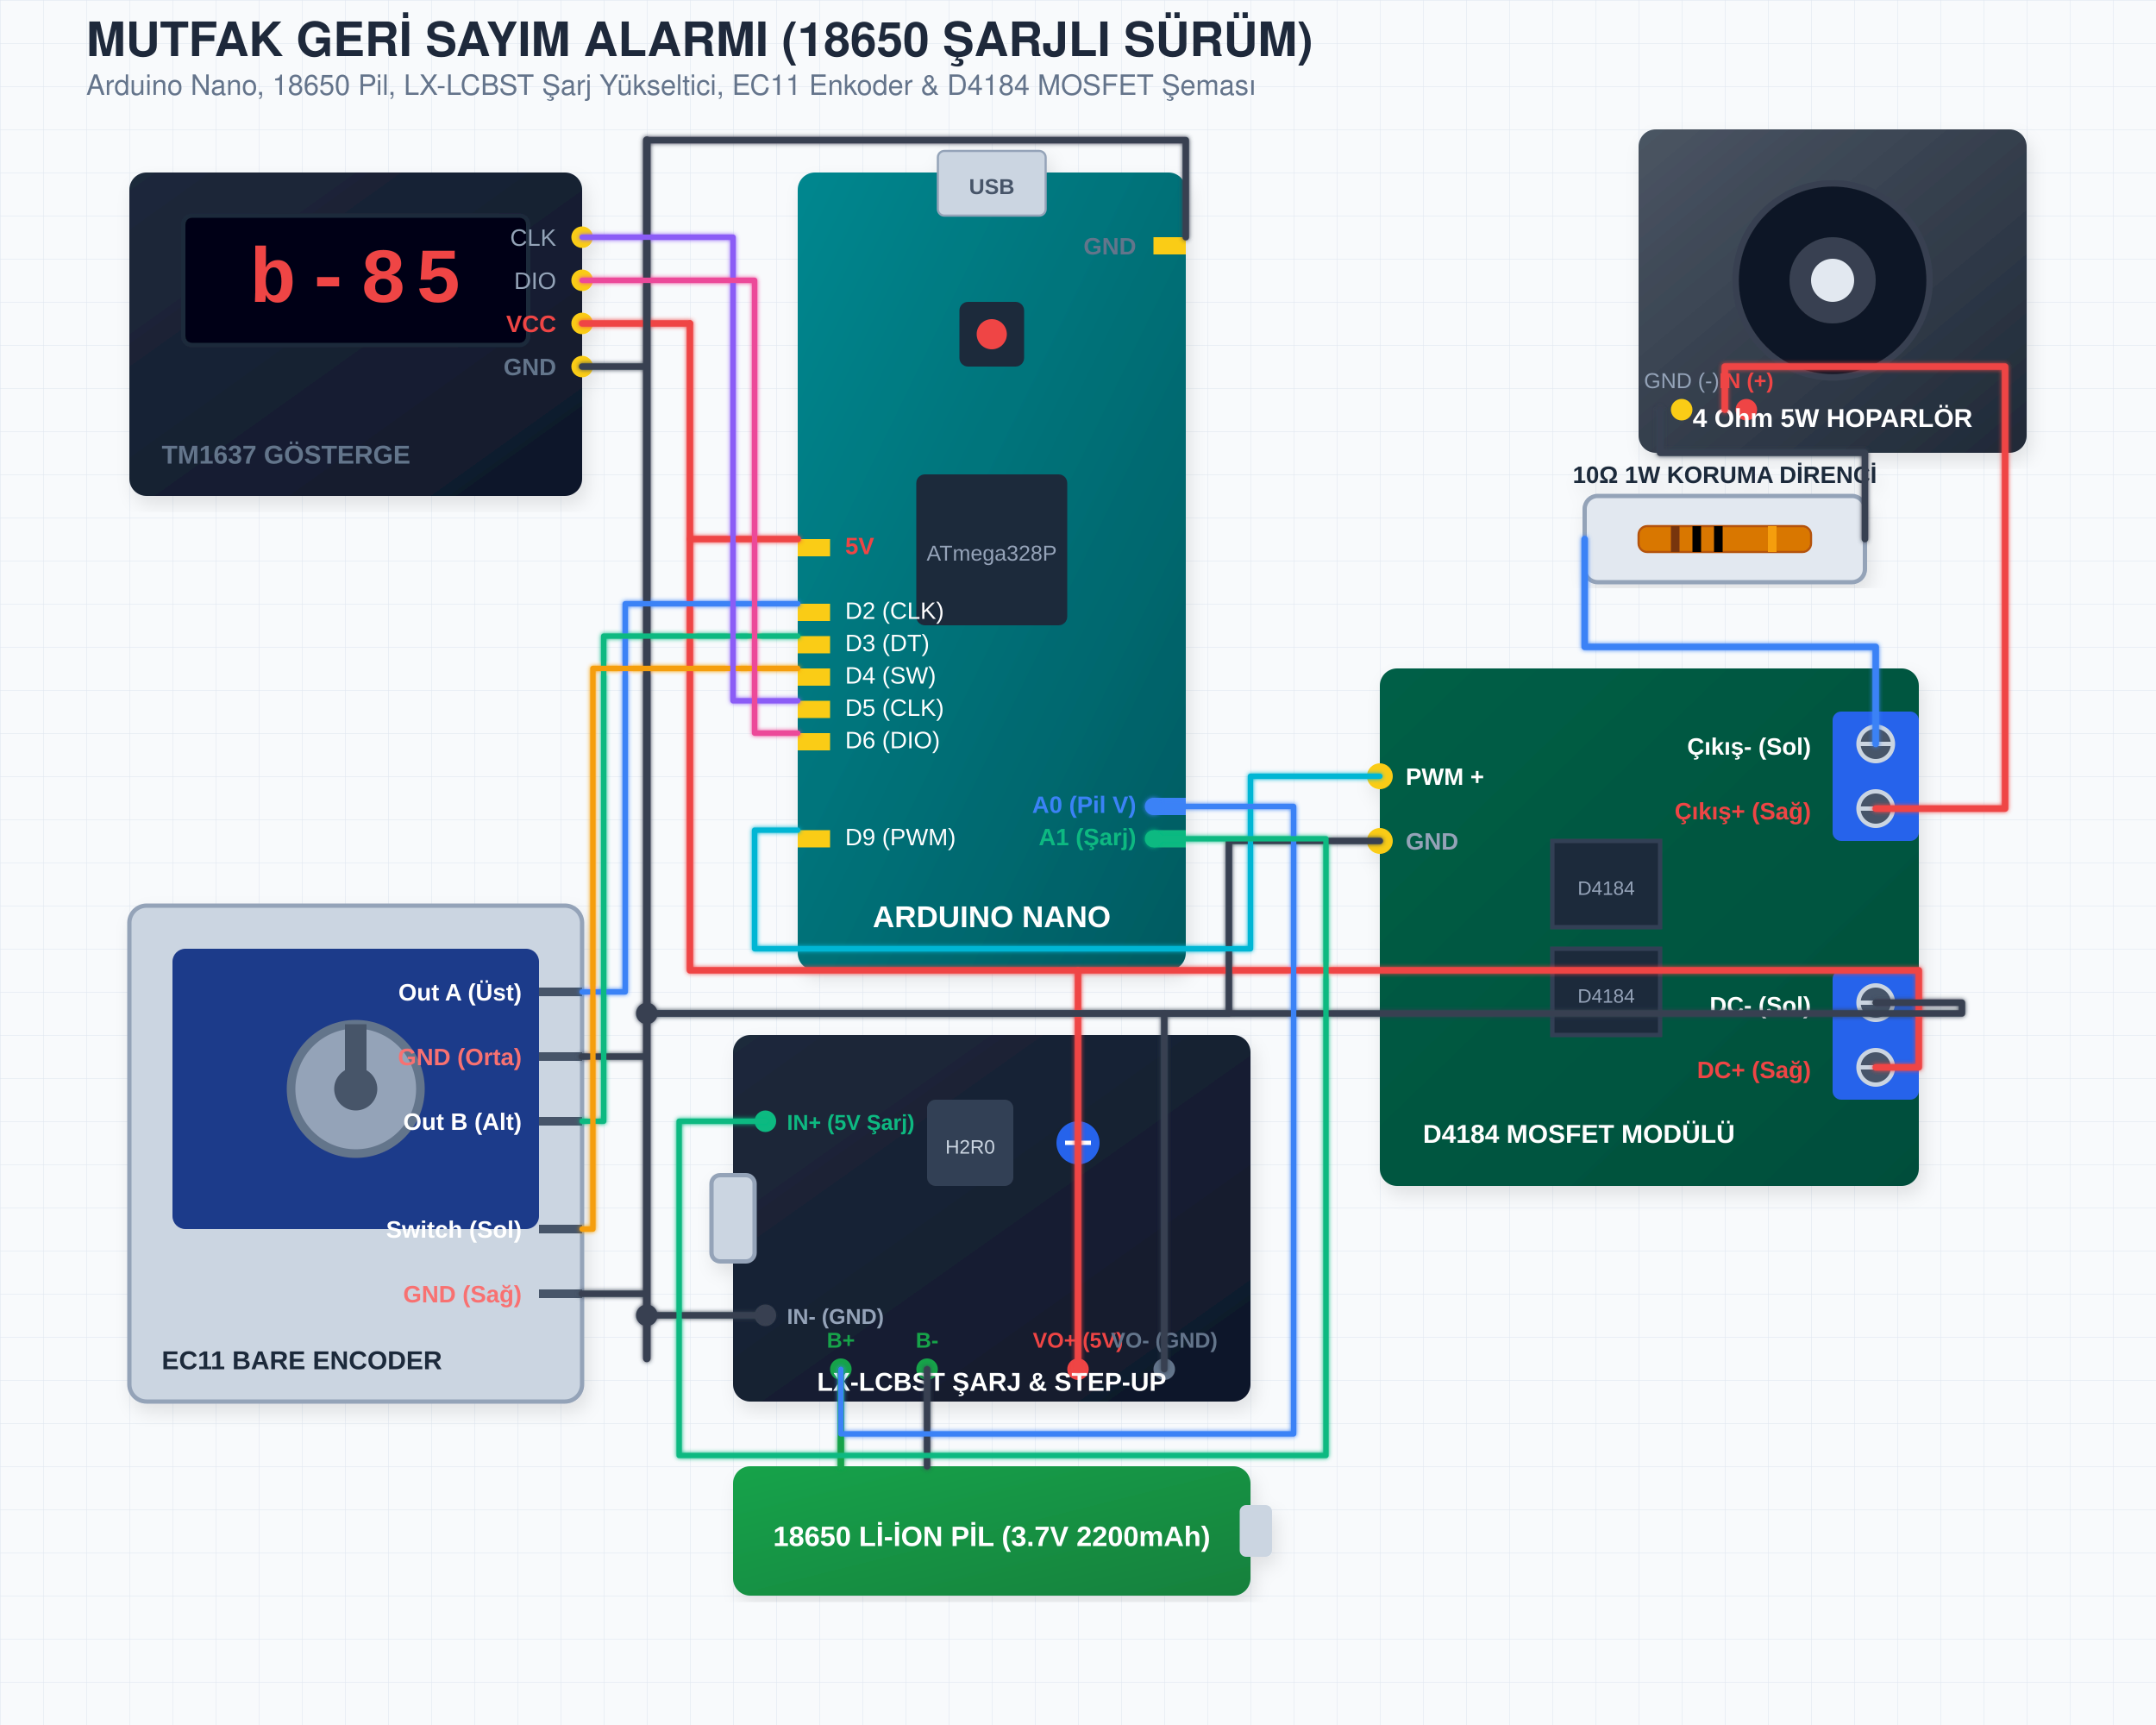
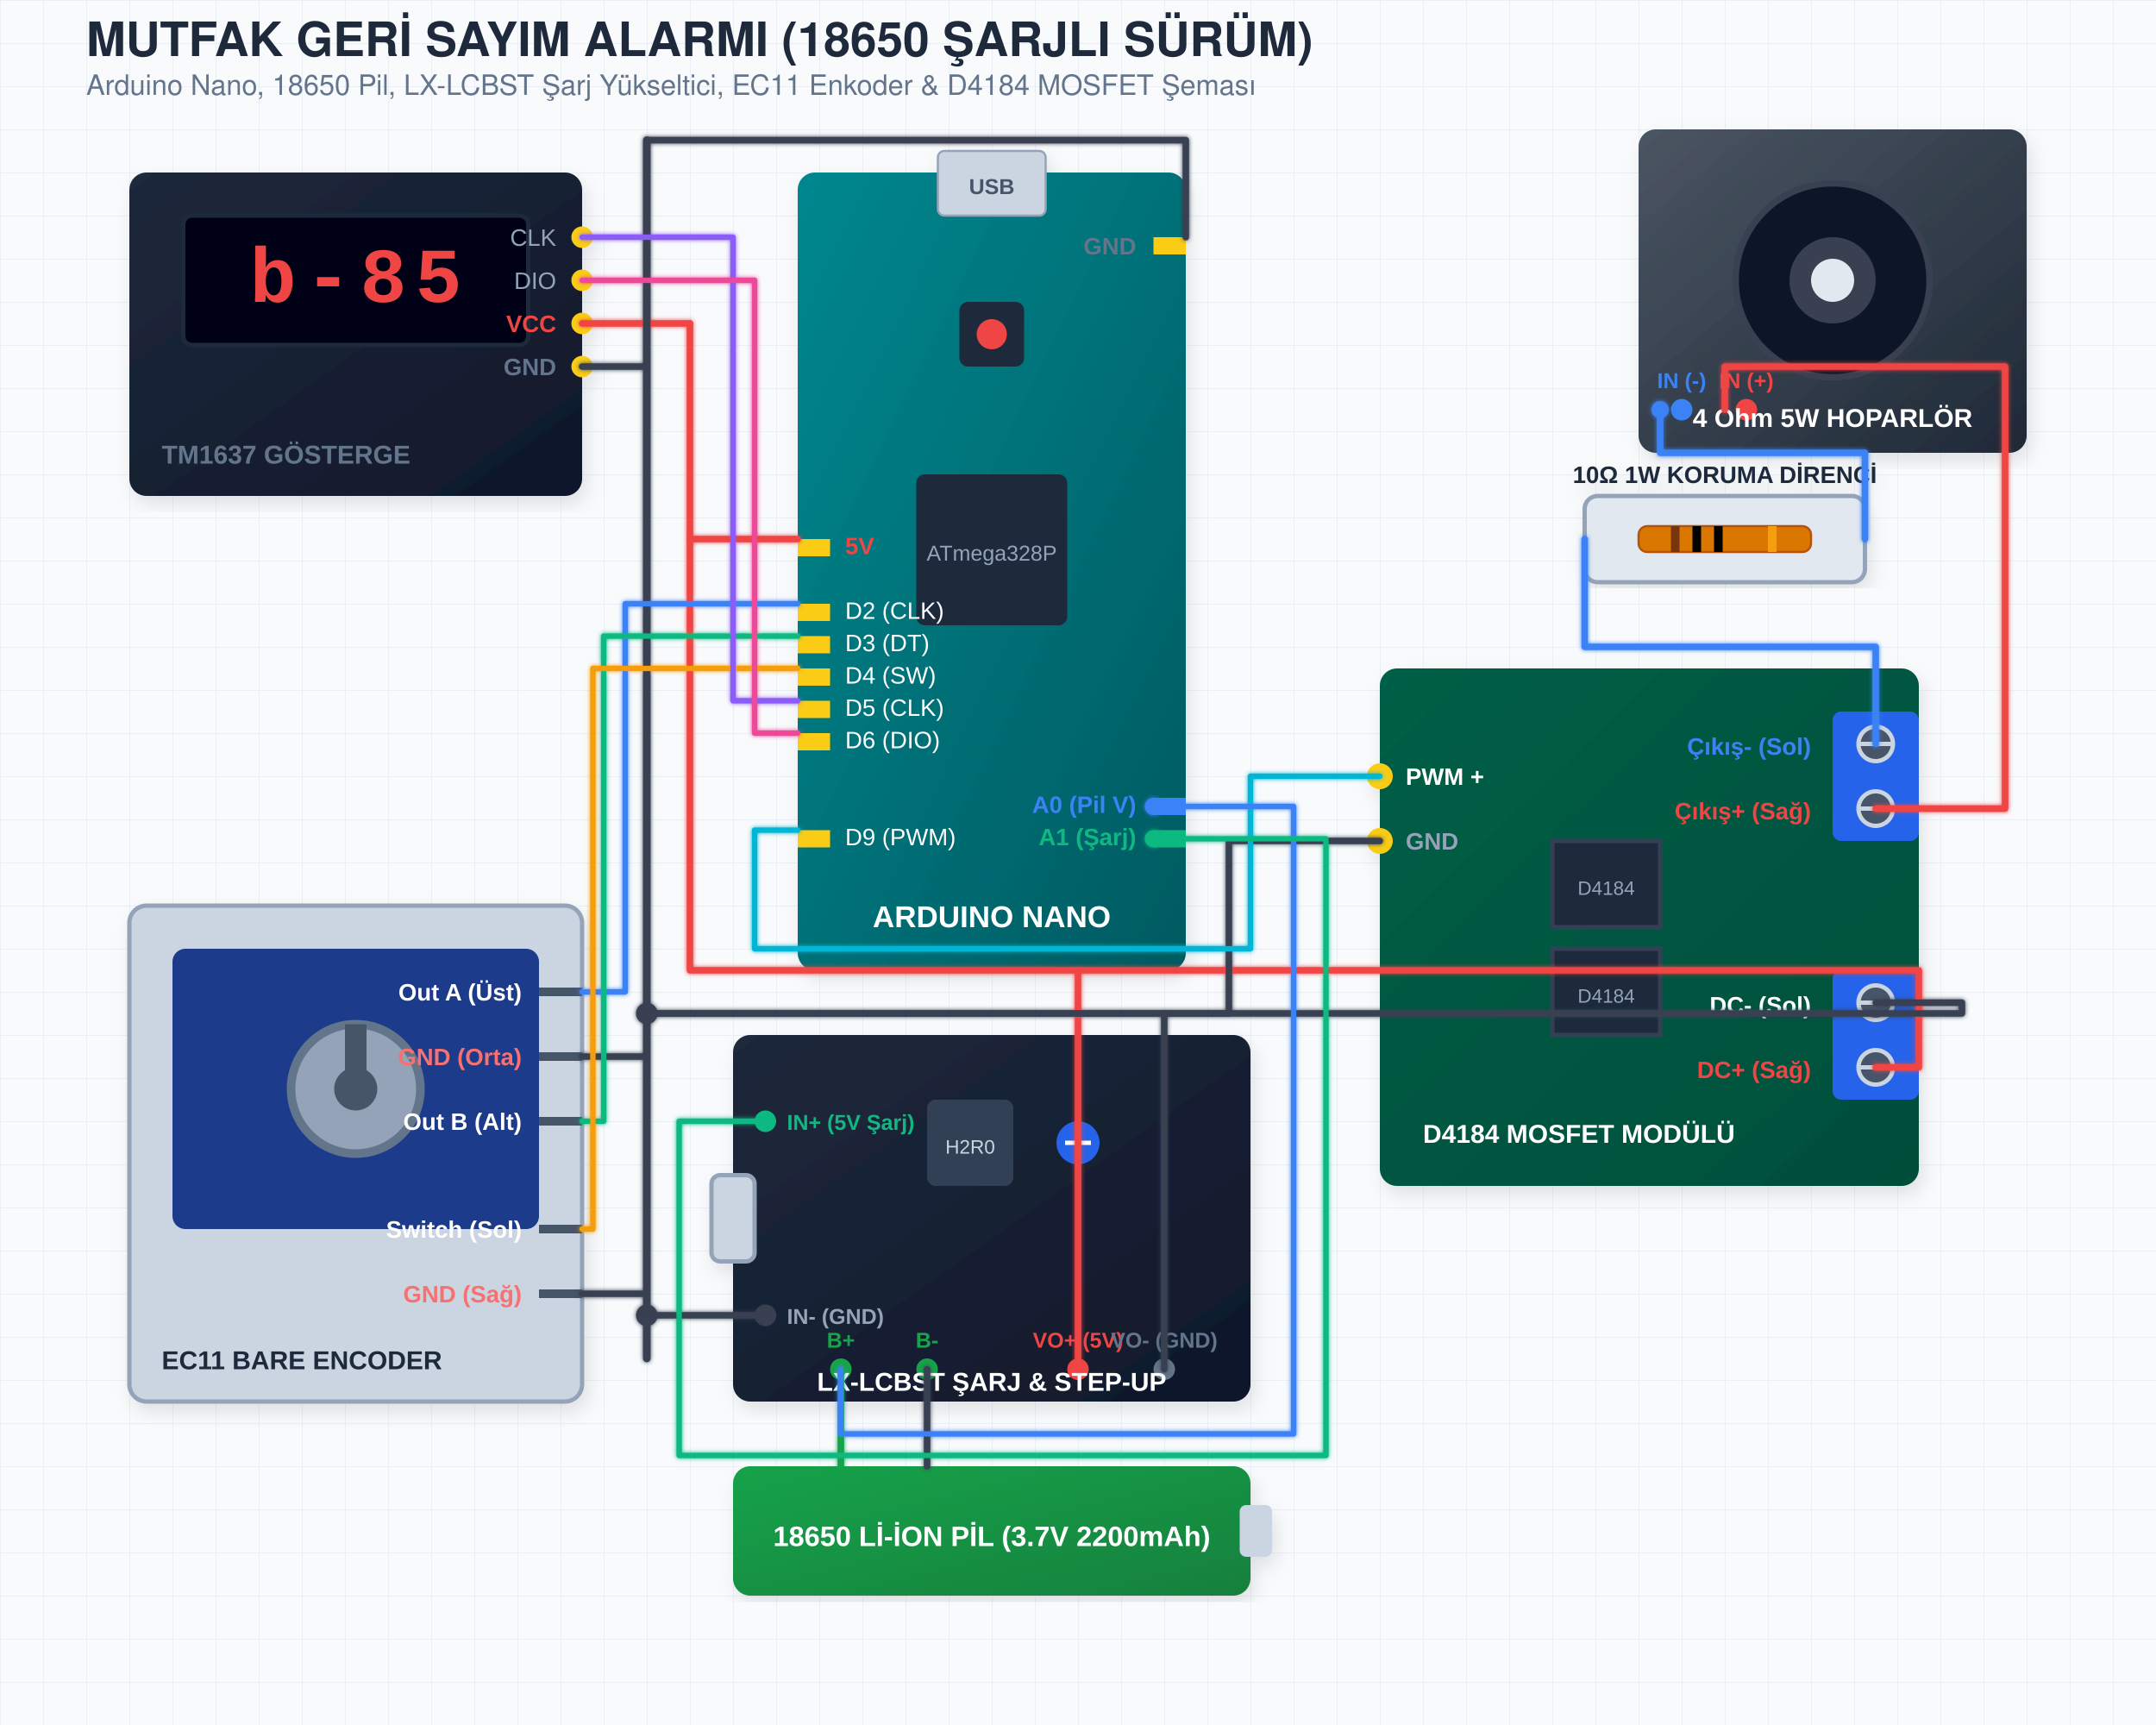
<svg xmlns="http://www.w3.org/2000/svg" viewBox="0 0 1000 800" width="100%" height="100%">
  <defs>
    <filter id="shadow" x="-5%" y="-5%" width="110%" height="110%">
      <feDropShadow dx="2" dy="4" stdDeviation="4" flood-opacity="0.1" />
    </filter>
    <filter id="wire-glow" x="-10%" y="-10%" width="120%" height="120%">
      <feGaussianBlur stdDeviation="1" result="blur" />
      <feMerge>
        <feMergeNode in="blur" />
        <feMergeNode in="SourceGraphic" />
      </feMerge>
    </filter>
    <linearGradient id="arduino-grad" x1="0%" y1="0%" x2="100%" y2="100%">
      <stop offset="0%" stop-color="#00878F" />
      <stop offset="100%" stop-color="#005A60" />
    </linearGradient>
    <linearGradient id="display-grad" x1="0%" y1="0%" x2="100%" y2="100%">
      <stop offset="0%" stop-color="#1e293b" />
      <stop offset="100%" stop-color="#0f172a" />
    </linearGradient>
    <linearGradient id="encoder-grad" x1="0%" y1="0%" x2="100%" y2="100%">
      <stop offset="0%" stop-color="#3b82f6" />
      <stop offset="100%" stop-color="#1d4ed8" />
    </linearGradient>
    <linearGradient id="mosfet-grad" x1="0%" y1="0%" x2="100%" y2="100%">
      <stop offset="0%" stop-color="#065f46" />
      <stop offset="100%" stop-color="#064e3b" />
    </linearGradient>
    <linearGradient id="speaker-grad" x1="0%" y1="0%" x2="100%" y2="100%">
      <stop offset="0%" stop-color="#4b5563" />
      <stop offset="100%" stop-color="#1f2937" />
    </linearGradient>
    <linearGradient id="battery-grad" x1="0%" y1="0%" x2="100%" y2="100%">
      <stop offset="0%" stop-color="#16a34a" />
      <stop offset="100%" stop-color="#15803d" />
    </linearGradient>
    <linearGradient id="lxlcbst-grad" x1="0%" y1="0%" x2="100%" y2="100%">
      <stop offset="0%" stop-color="#1e293b" />
      <stop offset="100%" stop-color="#0f172a" />
    </linearGradient>
    <pattern id="grid" width="20" height="20" patternUnits="userSpaceOnUse">
      <path d="M 20 0 L 0 0 0 20" fill="none" stroke="#e2e8f0" stroke-width="0.5" />
    </pattern>
  </defs>
  <rect width="100%" height="100%" fill="#f8fafc" />
  <rect width="100%" height="100%" fill="url(#grid)" />
  <g transform="translate(40, 26)">
    <text x="0" y="0" font-family="Segoe UI, Helvetica, sans-serif" font-size="22" font-weight="bold" fill="#1e293b">MUTFAK GERİ SAYIM ALARMI (18650 ŞARJLI SÜRÜM)</text>
    <text x="0" y="18" font-family="Segoe UI, Helvetica, sans-serif" font-size="13" fill="#64748b">Arduino Nano, 18650 Pil, LX-LCBST Şarj Yükseltici, EC11 Enkoder &amp; D4184 MOSFET Şeması</text>
  </g>
  <g id="tm1637" transform="translate(60, 80)" filter="url(#shadow)">
    <rect width="210" height="150" rx="8" fill="url(#display-grad)" />
    <rect x="25" y="20" width="160" height="60" rx="4" fill="#020617" stroke="#1e293b" stroke-width="2" />
    <text x="105" y="60" font-family="Courier New, monospace" font-size="36" font-weight="bold" fill="#ef4444" text-anchor="middle" letter-spacing="4">b-85</text>
    <g transform="translate(180, 10)">
      <circle cx="30" cy="20" r="5" fill="#facc15" />
      <circle cx="30" cy="40" r="5" fill="#facc15" />
      <circle cx="30" cy="60" r="5" fill="#facc15" />
      <circle cx="30" cy="80" r="5" fill="#facc15" />
      <text x="18" y="24" font-family="Segoe UI, Arial" font-size="11" fill="#94a3b8" text-anchor="end">CLK</text>
      <text x="18" y="44" font-family="Segoe UI, Arial" font-size="11" fill="#94a3b8" text-anchor="end">DIO</text>
      <text x="18" y="64" font-family="Segoe UI, Arial" font-size="11" fill="#ef4444" text-anchor="end" font-weight="bold">VCC</text>
      <text x="18" y="84" font-family="Segoe UI, Arial" font-size="11" fill="#64748b" text-anchor="end" font-weight="bold">GND</text>
    </g>
    <text x="15" y="135" font-family="Segoe UI, Arial" font-size="12" fill="#64748b" font-weight="bold">TM1637 GÖSTERGE</text>
  </g>
  <g id="arduino-nano" transform="translate(370, 80)" filter="url(#shadow)">
    <rect width="180" height="370" rx="8" fill="url(#arduino-grad)" />
    <rect x="65" y="-10" width="50" height="30" rx="3" fill="#cbd5e1" stroke="#94a3b8" stroke-width="1" />
    <text x="90" y="10" font-family="Segoe UI, Arial" font-size="10" fill="#475569" text-anchor="middle" font-weight="bold">USB</text>
    <rect x="75" y="60" width="30" height="30" rx="4" fill="#1e293b" />
    <circle cx="90" cy="75" r="7" fill="#ef4444" />
    <rect x="55" y="140" width="70" height="70" rx="4" fill="#1e293b" />
    <text x="90" y="180" font-family="Segoe UI, Arial" font-size="10" fill="#94a3b8" text-anchor="middle">ATmega328P</text>
    <g transform="translate(0, 30)">
      <rect x="0" y="140" width="15" height="8" fill="#facc15" />
      <text x="22" y="147" font-family="Segoe UI, Arial" font-size="11" fill="#ef4444" font-weight="bold">5V</text>
      <rect x="0" y="170" width="15" height="8" fill="#facc15" />
      <text x="22" y="177" font-family="Segoe UI, Arial" font-size="11" fill="#fff">D2 (CLK)</text>
      <rect x="0" y="185" width="15" height="8" fill="#facc15" />
      <text x="22" y="192" font-family="Segoe UI, Arial" font-size="11" fill="#fff">D3 (DT)</text>
      <rect x="0" y="200" width="15" height="8" fill="#facc15" />
      <text x="22" y="207" font-family="Segoe UI, Arial" font-size="11" fill="#fff">D4 (SW)</text>
      <rect x="0" y="215" width="15" height="8" fill="#facc15" />
      <text x="22" y="222" font-family="Segoe UI, Arial" font-size="11" fill="#fff">D5 (CLK)</text>
      <rect x="0" y="230" width="15" height="8" fill="#facc15" />
      <text x="22" y="237" font-family="Segoe UI, Arial" font-size="11" fill="#fff">D6 (DIO)</text>
      <rect x="0" y="275" width="15" height="8" fill="#facc15" />
      <text x="22" y="282" font-family="Segoe UI, Arial" font-size="11" fill="#fff">D9 (PWM)</text>
    </g>
    <g transform="translate(165, 30)">
      <rect x="0" y="0" width="15" height="8" fill="#facc15" />
      <text x="-8" y="8" font-family="Segoe UI, Arial" font-size="11" fill="#64748b" font-weight="bold" text-anchor="end">GND</text>
      <rect x="0" y="260" width="15" height="8" fill="#3b82f6" />
      <text x="-8" y="267" font-family="Segoe UI, Arial" font-size="11" fill="#3b82f6" font-weight="bold" text-anchor="end">A0 (Pil V)</text>
      <rect x="0" y="275" width="15" height="8" fill="#10b981" />
      <text x="-8" y="282" font-family="Segoe UI, Arial" font-size="11" fill="#10b981" font-weight="bold" text-anchor="end">A1 (Şarj)</text>
    </g>
    <text x="90" y="350" font-family="Segoe UI, Arial" font-size="14" fill="#fff" font-weight="bold" text-anchor="middle">ARDUINO NANO</text>
  </g>
  <g id="encoder" transform="translate(60, 420)" filter="url(#shadow)">
    <rect width="210" height="230" rx="8" fill="#cbd5e1" stroke="#94a3b8" stroke-width="2" />
    <rect x="20" y="20" width="170" height="130" rx="6" fill="#1e3a8a" />
    <circle cx="105" cy="85" r="30" fill="#94a3b8" stroke="#64748b" stroke-width="4" />
    <circle cx="105" cy="85" r="10" fill="#475569" />
    <rect x="100" y="55" width="10" height="25" fill="#475569" />
    <g transform="translate(190, 20)">
      <line x1="0" y1="20" x2="20" y2="20" stroke="#475569" stroke-width="4" />
      <line x1="0" y1="50" x2="20" y2="50" stroke="#475569" stroke-width="4" />
      <line x1="0" y1="80" x2="20" y2="80" stroke="#475569" stroke-width="4" />
      <text x="-8" y="24" font-family="Segoe UI, Arial" font-size="11" fill="#fff" font-weight="bold" text-anchor="end">Out A (Üst)</text>
      <text x="-8" y="54" font-family="Segoe UI, Arial" font-size="11" fill="#f87171" font-weight="bold" text-anchor="end">GND (Orta)</text>
      <text x="-8" y="84" font-family="Segoe UI, Arial" font-size="11" fill="#fff" font-weight="bold" text-anchor="end">Out B (Alt)</text>
    </g>
    <g transform="translate(190, 130)">
      <line x1="0" y1="20" x2="20" y2="20" stroke="#475569" stroke-width="4" />
      <line x1="0" y1="50" x2="20" y2="50" stroke="#475569" stroke-width="4" />
      <text x="-8" y="24" font-family="Segoe UI, Arial" font-size="11" fill="#fff" font-weight="bold" text-anchor="end">Switch (Sol)</text>
      <text x="-8" y="54" font-family="Segoe UI, Arial" font-size="11" fill="#f87171" font-weight="bold" text-anchor="end">GND (Sağ)</text>
    </g>
    <text x="15" y="215" font-family="Segoe UI, Arial" font-size="12" fill="#1e293b" font-weight="bold">EC11 BARE ENCODER</text>
  </g>
  <g id="lxlcbst" transform="translate(340, 480)" filter="url(#shadow)">
    <rect width="240" height="170" rx="8" fill="url(#lxlcbst-grad)" />
    <rect x="-10" y="65" width="20" height="40" rx="4" fill="#cbd5e1" stroke="#94a3b8" stroke-width="2" />
    <circle cx="15" cy="40" r="5" fill="#10b981" />
    <circle cx="15" cy="130" r="5" fill="#374151" />
    <text x="25" y="44" font-family="Segoe UI, Arial" font-size="10" fill="#10b981" font-weight="bold">IN+ (5V Şarj)</text>
    <text x="25" y="134" font-family="Segoe UI, Arial" font-size="10" fill="#94a3b8" font-weight="bold">IN- (GND)</text>
    <rect x="90" y="30" width="40" height="40" rx="4" fill="#334155" />
    <text x="110" y="55" font-family="Arial" font-size="9" fill="#cbd5e1" text-anchor="middle">H2R0</text>
    <circle cx="160" cy="50" r="10" fill="#2563eb" />
    <line x1="154" y1="50" x2="166" y2="50" stroke="#fff" stroke-width="2" />
    <circle cx="50" cy="155" r="5" fill="#16a34a" />
    <circle cx="90" cy="155" r="5" fill="#16a34a" />
    <text x="50" y="145" font-family="Segoe UI, Arial" font-size="10" fill="#16a34a" text-anchor="middle" font-weight="bold">B+</text>
    <text x="90" y="145" font-family="Segoe UI, Arial" font-size="10" fill="#16a34a" text-anchor="middle" font-weight="bold">B-</text>
    <circle cx="160" cy="155" r="5" fill="#ef4444" />
    <circle cx="200" cy="155" r="5" fill="#64748b" />
    <text x="160" y="145" font-family="Segoe UI, Arial" font-size="10" fill="#ef4444" text-anchor="middle" font-weight="bold">VO+ (5V)</text>
    <text x="200" y="145" font-family="Segoe UI, Arial" font-size="10" fill="#64748b" text-anchor="middle" font-weight="bold">VO- (GND)</text>
    <text x="120" y="165" font-family="Segoe UI, Arial" font-size="12" fill="#fff" font-weight="bold" text-anchor="middle">LX-LCBST ŞARJ &amp; STEP-UP</text>
  </g>
  <g id="battery" transform="translate(340, 680)" filter="url(#shadow)">
    <rect width="240" height="60" rx="8" fill="url(#battery-grad)" />
    <rect x="235" y="18" width="15" height="24" rx="3" fill="#cbd5e1" />
    <text x="120" y="37" font-family="Segoe UI, Arial" font-size="13" fill="#fff" font-weight="bold" text-anchor="middle">18650 Lİ-İON PİL (3.7V 2200mAh)</text>
  </g>
  <g id="mosfet" transform="translate(640, 310)" filter="url(#shadow)">
    <rect width="250" height="240" rx="8" fill="url(#mosfet-grad)" />
    <rect x="80" y="80" width="50" height="40" fill="#1e293b" stroke="#334155" stroke-width="2" />
    <rect x="80" y="130" width="50" height="40" fill="#1e293b" stroke="#334155" stroke-width="2" />
    <text x="105" y="105" font-family="Arial" font-size="9" fill="#94a3b8" text-anchor="middle">D4184</text>
    <text x="105" y="155" font-family="Arial" font-size="9" fill="#94a3b8" text-anchor="middle">D4184</text>
    <g transform="translate(0, 30)">
      <circle cx="0" cy="20" r="6" fill="#facc15" />
      <circle cx="0" cy="50" r="6" fill="#facc15" />
      <text x="12" y="24" font-family="Segoe UI, Arial" font-size="11" fill="#fff" font-weight="bold">PWM +</text>
      <text x="12" y="54" font-family="Segoe UI, Arial" font-size="11" fill="#94a3b8" font-weight="bold">GND</text>
    </g>
    <g transform="translate(210, 20)">
      <rect width="40" height="60" rx="4" fill="#2563eb" />
      <circle cx="20" cy="15" r="8" fill="#475569" stroke="#cbd5e1" stroke-width="2" />
      <circle cx="20" cy="45" r="8" fill="#475569" stroke="#cbd5e1" stroke-width="2" />
      <line x1="12" y1="15" x2="28" y2="15" stroke="#cbd5e1" stroke-width="2" />
      <line x1="12" y1="45" x2="28" y2="45" stroke="#cbd5e1" stroke-width="2" />
-       <text x="-10" y="20" font-family="Segoe UI, Arial" font-size="11" fill="#fff" text-anchor="end" font-weight="bold">Çıkış- (Sol)</text>
+       <text x="-10" y="20" font-family="Segoe UI, Arial" font-size="11" fill="#3b82f6" text-anchor="end" font-weight="bold">Çıkış- (Sol)</text>
      <text x="-10" y="50" font-family="Segoe UI, Arial" font-size="11" fill="#ef4444" text-anchor="end" font-weight="bold">Çıkış+ (Sağ)</text>
    </g>
    <g transform="translate(210, 140)">
      <rect width="40" height="60" rx="4" fill="#2563eb" />
      <circle cx="20" cy="15" r="8" fill="#475569" stroke="#cbd5e1" stroke-width="2" />
      <circle cx="20" cy="45" r="8" fill="#475569" stroke="#cbd5e1" stroke-width="2" />
      <line x1="12" y1="15" x2="28" y2="15" stroke="#cbd5e1" stroke-width="2" />
      <line x1="12" y1="45" x2="28" y2="45" stroke="#cbd5e1" stroke-width="2" />
      <text x="-10" y="20" font-family="Segoe UI, Arial" font-size="11" fill="#fff" text-anchor="end" font-weight="bold">DC- (Sol)</text>
      <text x="-10" y="50" font-family="Segoe UI, Arial" font-size="11" fill="#ef4444" text-anchor="end" font-weight="bold">DC+ (Sağ)</text>
    </g>
    <text x="20" y="220" font-family="Segoe UI, Arial" font-size="12" fill="#fff" font-weight="bold">D4184 MOSFET MODÜLÜ</text>
  </g>
  <g id="speaker" transform="translate(760, 60)" filter="url(#shadow)">
    <rect width="180" height="150" rx="8" fill="url(#speaker-grad)" />
    <circle cx="90" cy="70" r="45" fill="#111827" stroke="#374151" stroke-width="3" />
    <circle cx="90" cy="70" r="20" fill="#374151" />
    <circle cx="90" cy="70" r="10" fill="#e2e8f0" />
    <g transform="translate(10, 110)">
-       <circle cx="10" cy="20" r="5" fill="#facc15" />
+       <circle cx="10" cy="20" r="5" fill="#3b82f6" />
      <circle cx="40" cy="20" r="5" fill="#ef4444" />
-       <text x="10" y="10" font-family="Segoe UI, Arial" font-size="10" fill="#94a3b8" text-anchor="middle">GND (-)</text>
+       <text x="10" y="10" font-family="Segoe UI, Arial" font-size="10" fill="#3b82f6" text-anchor="middle" font-weight="bold">IN (-)</text>
      <text x="40" y="10" font-family="Segoe UI, Arial" font-size="10" fill="#ef4444" text-anchor="middle" font-weight="bold">IN (+)</text>
    </g>
    <text x="90" y="138" font-family="Segoe UI, Arial" font-size="12" fill="#fff" font-weight="bold" text-anchor="middle">4 Ohm 5W HOPARLÖR</text>
  </g>
  <g id="resistors" transform="translate(735, 230)" filter="url(#shadow)">
    <rect width="130" height="40" rx="6" fill="#e2e8f0" stroke="#94a3b8" stroke-width="2" />
    <rect x="25" y="14" width="80" height="12" rx="4" fill="#d97706" stroke="#b45309" />
    <rect x="40" y="14" width="4" height="12" fill="#78350f" />
    <rect x="50" y="14" width="4" height="12" fill="#000000" />
    <rect x="60" y="14" width="4" height="12" fill="#000000" />
    <rect x="85" y="14" width="4" height="12" fill="#f59e0b" />
    <text x="65" y="-6" font-family="Segoe UI, Arial" font-size="11" fill="#1e293b" font-weight="bold" text-anchor="middle">10Ω 1W KORUMA DİRENCİ</text>
  </g>
  <g id="wires" stroke-linecap="round" stroke-linejoin="round" filter="url(#wire-glow)">
    <path d="M 500,635 L 500,450 L 320,450 L 320,150" fill="none" stroke="#ef4444" stroke-width="3" />
    <path d="M 270,150 L 320,150" fill="none" stroke="#ef4444" stroke-width="3" />
    <path d="M 370,250 L 320,250" fill="none" stroke="#ef4444" stroke-width="3" />
    <path d="M 870,495 L 890,495 L 890,450 L 500,450" fill="none" stroke="#ef4444" stroke-width="3" />
    <path d="M 300,65 L 300,630" fill="none" stroke="#374151" stroke-width="3.5" />
    <path d="M 300,65 L 550,65 L 550,110" fill="none" stroke="#374151" stroke-width="3" />
    <path d="M 270,170 L 300,170" fill="none" stroke="#374151" stroke-width="3" />
    <path d="M 270,490 L 300,490" fill="none" stroke="#374151" stroke-width="3" />
    <path d="M 270,600 L 300,600" fill="none" stroke="#374151" stroke-width="3" />
    <path d="M 355,610 L 300,610" fill="none" stroke="#374151" stroke-width="3" />
    <circle cx="300" cy="610" r="5" fill="#374151" />
    <circle cx="355" cy="610" r="4" fill="#374151" />
    <path d="M 540,635 L 540,470 L 300,470" fill="none" stroke="#374151" stroke-width="3" />
    <circle cx="300" cy="470" r="5" fill="#374151" />
    <path d="M 640,390 L 570,390 L 570,470 L 300,470" fill="none" stroke="#374151" stroke-width="3" />
    <path d="M 870,465 L 910,465 L 910,470 L 540,470" fill="none" stroke="#374151" stroke-width="3" />
    <path d="M 270,460 L 290,460 L 290,280 L 370,280" fill="none" stroke="#3b82f6" stroke-width="2.5" />
    <path d="M 270,520 L 280,520 L 280,295 L 370,295" fill="none" stroke="#10b981" stroke-width="2.5" />
    <path d="M 270,570 L 275,570 L 275,310 L 370,310" fill="none" stroke="#f59e0b" stroke-width="2.5" />
    <path d="M 270,110 L 340,110 L 340,325 L 370,325" fill="none" stroke="#8b5cf6" stroke-width="2.5" />
    <path d="M 270,130 L 350,130 L 350,340 L 370,340" fill="none" stroke="#ec4899" stroke-width="2.5" />
    <path d="M 640,360 L 580,360 L 580,440 L 350,440 L 350,385 L 370,385" fill="none" stroke="#06b6d4" stroke-width="2.5" />
    <path d="M 390,680 L 390,635" fill="none" stroke="#16a34a" stroke-width="3" />
    <path d="M 430,680 L 430,635" fill="none" stroke="#374151" stroke-width="3" />
    <path d="M 390,635 L 390,665 L 600,665 L 600,374 L 535,374" fill="none" stroke="#3b82f6" stroke-width="2.5" />
    <circle cx="535" cy="374" r="4" fill="#3b82f6" />
    <path d="M 355,520 L 315,520 L 315,675 L 615,675 L 615,389 L 535,389" fill="none" stroke="#10b981" stroke-width="2.5" />
    <circle cx="535" cy="389" r="4" fill="#10b981" />
    <path d="M 870,375 L 930,375 L 930,170 L 800,170 L 800,190" fill="none" stroke="#ef4444" stroke-width="3" />
    <path d="M 870,345 L 870,300 L 735,300 L 735,250" fill="none" stroke="#3b82f6" stroke-width="3" />
-     <path d="M 865,250 L 865,210 L 770,210 L 770,190" fill="none" stroke="#374151" stroke-width="3" />
+     <path d="M 865,250 L 865,210 L 770,210 L 770,190" fill="none" stroke="#3b82f6" stroke-width="3" />
+     <circle cx="770" cy="190" r="4" fill="#3b82f6" />
  </g>
</svg>
